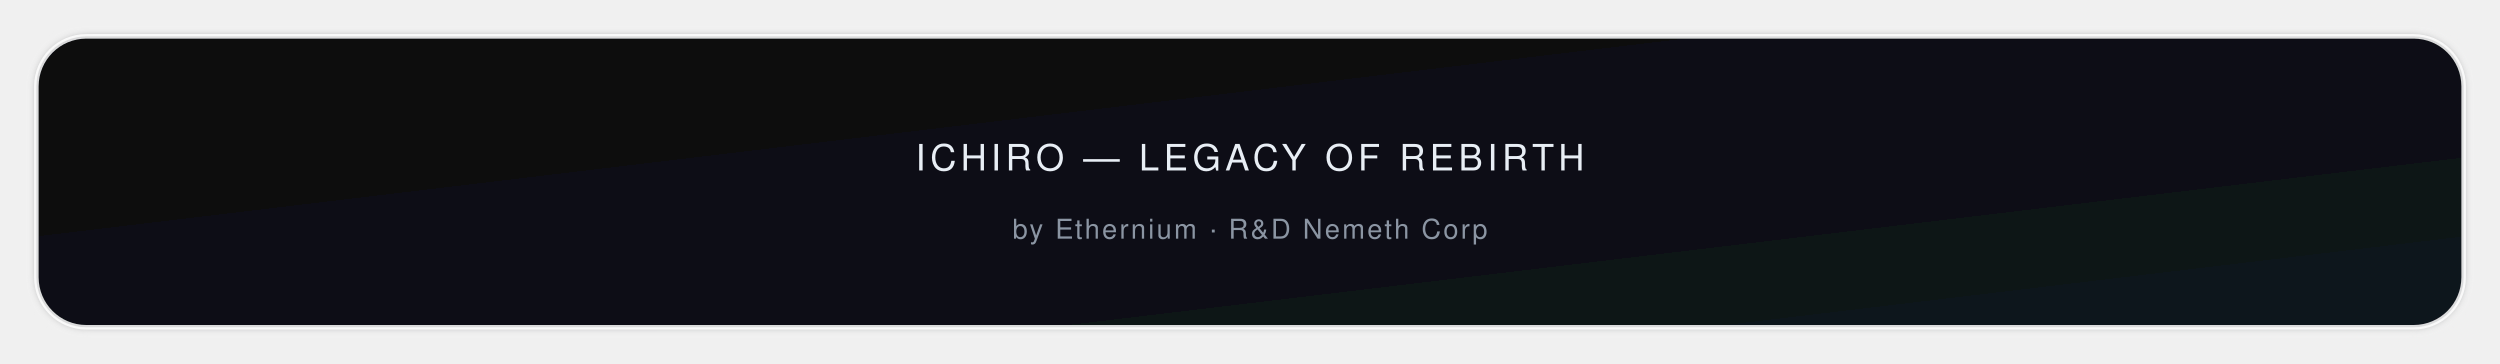
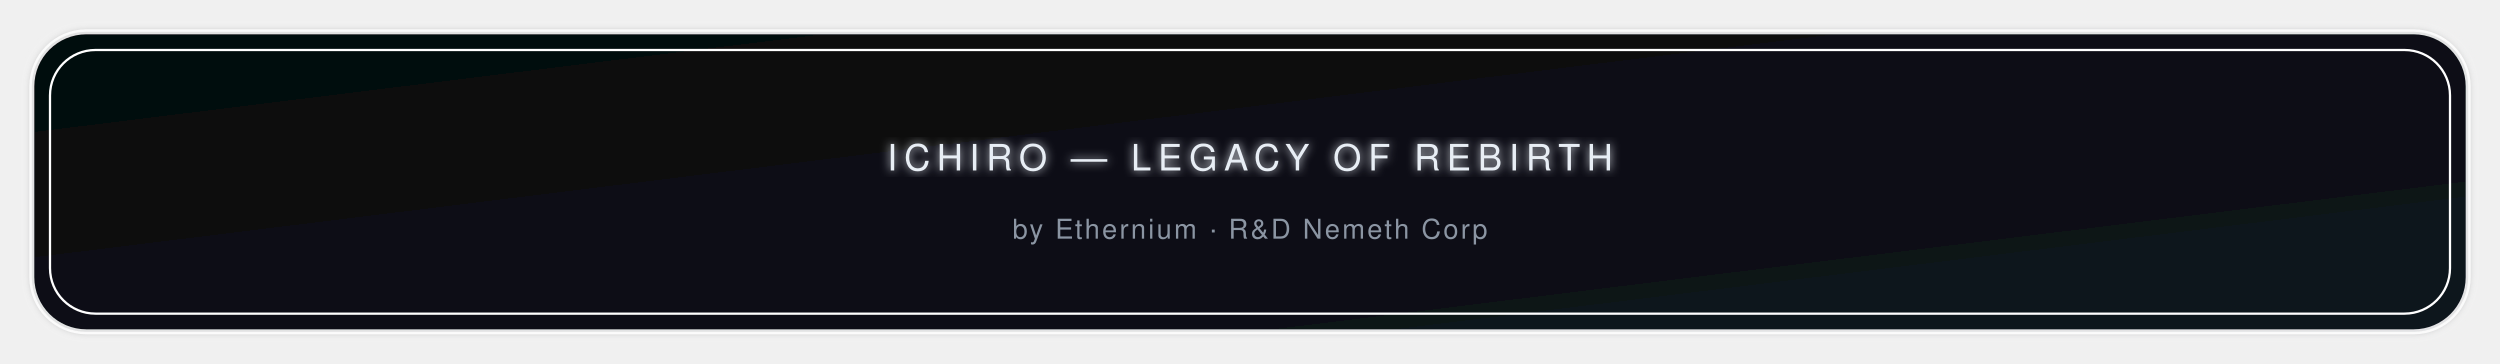
<svg xmlns="http://www.w3.org/2000/svg" width="1100" height="160" viewBox="0 0 1100 160">
  <defs>
    <linearGradient id="obsB" x1="0" y1="0" x2="1" y2="1">
-       <stop offset="0%" stop-color="#07090C" />
-       <stop offset="100%" stop-color="#10151C" />
+       <stop offset="0%" stop-color="#05070A" />
+       <stop offset="100%" stop-color="#0E151E" />
    </linearGradient>
-     <filter id="neonB" x="-20%" y="-20%" width="140%" height="140%">
-       <feGaussianBlur stdDeviation="2" result="b" />
+     <filter id="glowB" x="-20%" y="-20%" width="140%" height="140%">
+       <feGaussianBlur stdDeviation="2.2" result="b" />
      <feMerge>
        <feMergeNode in="b" />
        <feMergeNode in="SourceGraphic" />
      </feMerge>
    </filter>
  </defs>
-   <rect x="16" y="16" width="1068" height="128" rx="22" ry="22" fill="url(#obsB)" stroke="#FFFFFF" stroke-opacity="0.85" stroke-width="2" filter="url(#neonB)" />
-   <text x="550" y="75" text-anchor="middle" font-family="Segoe UI, Helvetica, Arial, sans-serif" font-size="16" fill="#E8EEF5" letter-spacing="2">ICHIRO — LEGACY OF REBIRTH</text>
+   <rect x="14" y="14" width="1072" height="132" rx="24" ry="24" fill="url(#obsB)" stroke="#FFFFFF" stroke-opacity="0.88" stroke-width="2.2" filter="url(#glowB)" />
+   <rect x="22" y="22" width="1056" height="116" rx="20" ry="20" fill="none" stroke="#FFFFFF" stroke-width="1">
+     <animate attributeName="stroke-opacity" values="0.08;0.28;0.08" dur="3s" repeatCount="indefinite" />
+   </rect>
+   <text x="550" y="75" text-anchor="middle" font-family="Segoe UI, Helvetica, Arial, sans-serif" font-size="16" fill="#E8EEF5" letter-spacing="3" filter="url(#glowB)">ICHIRO — LEGACY OF REBIRTH</text>
  <text x="550" y="105" text-anchor="middle" font-family="Segoe UI, Helvetica, Arial, sans-serif" font-size="12" fill="#8B95A3" letter-spacing="1">by Ethernium · R&amp;D Nemeth Corp</text>
</svg>
